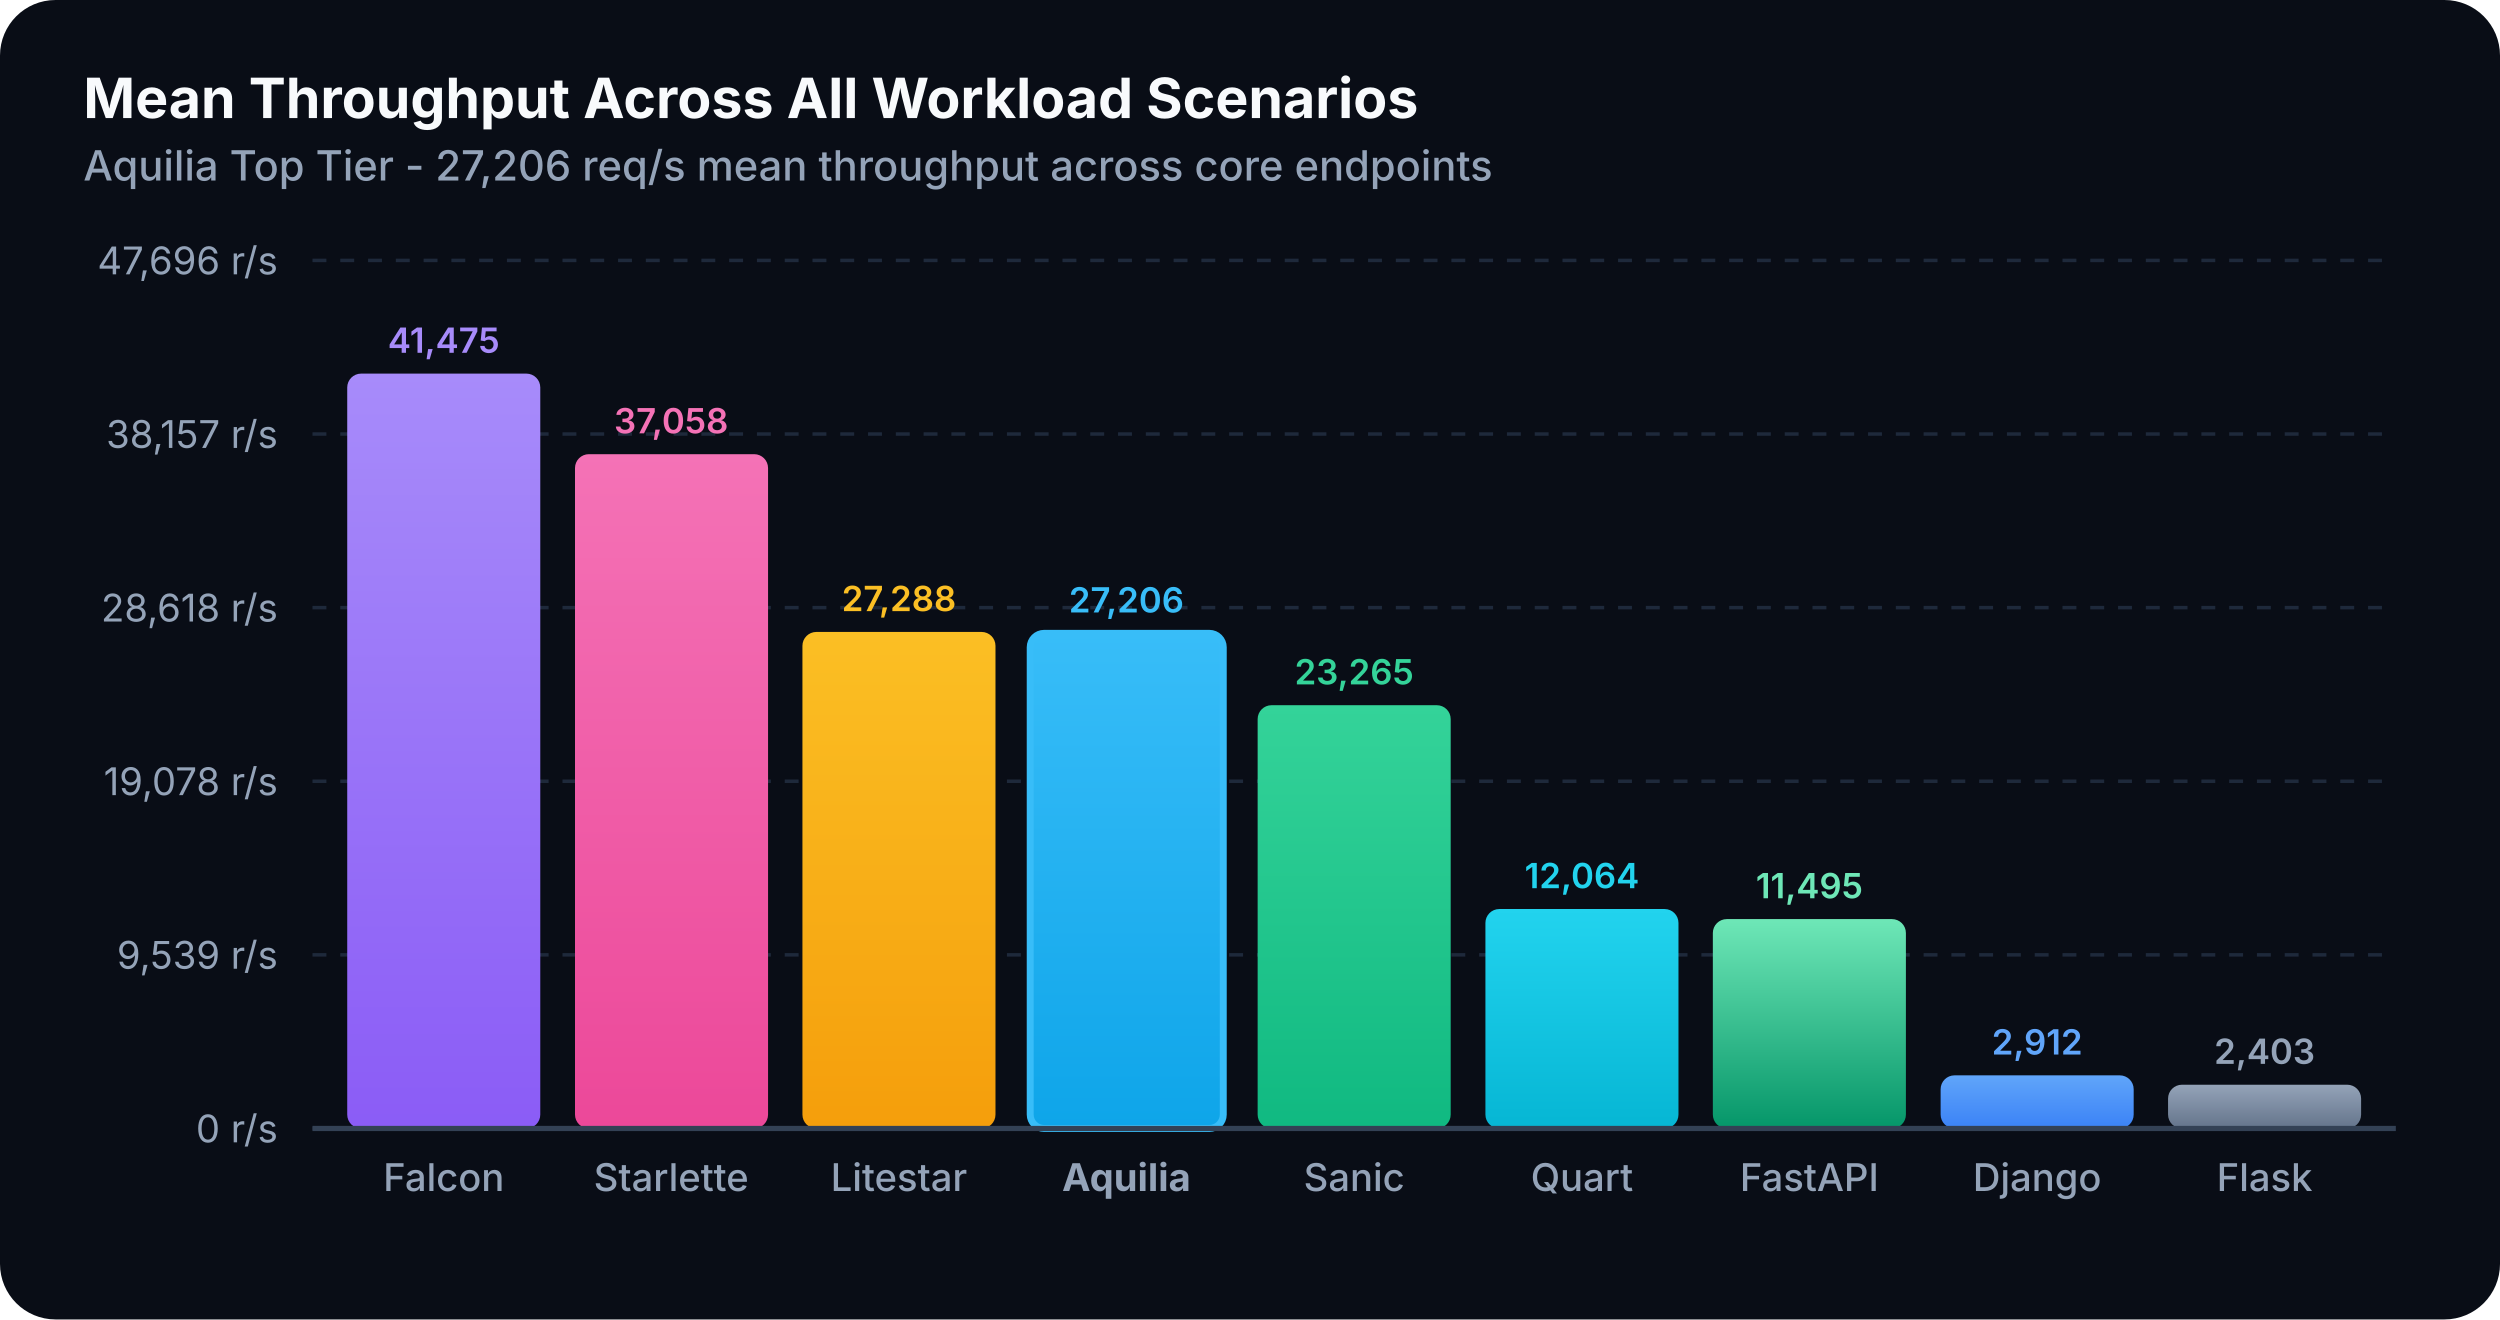
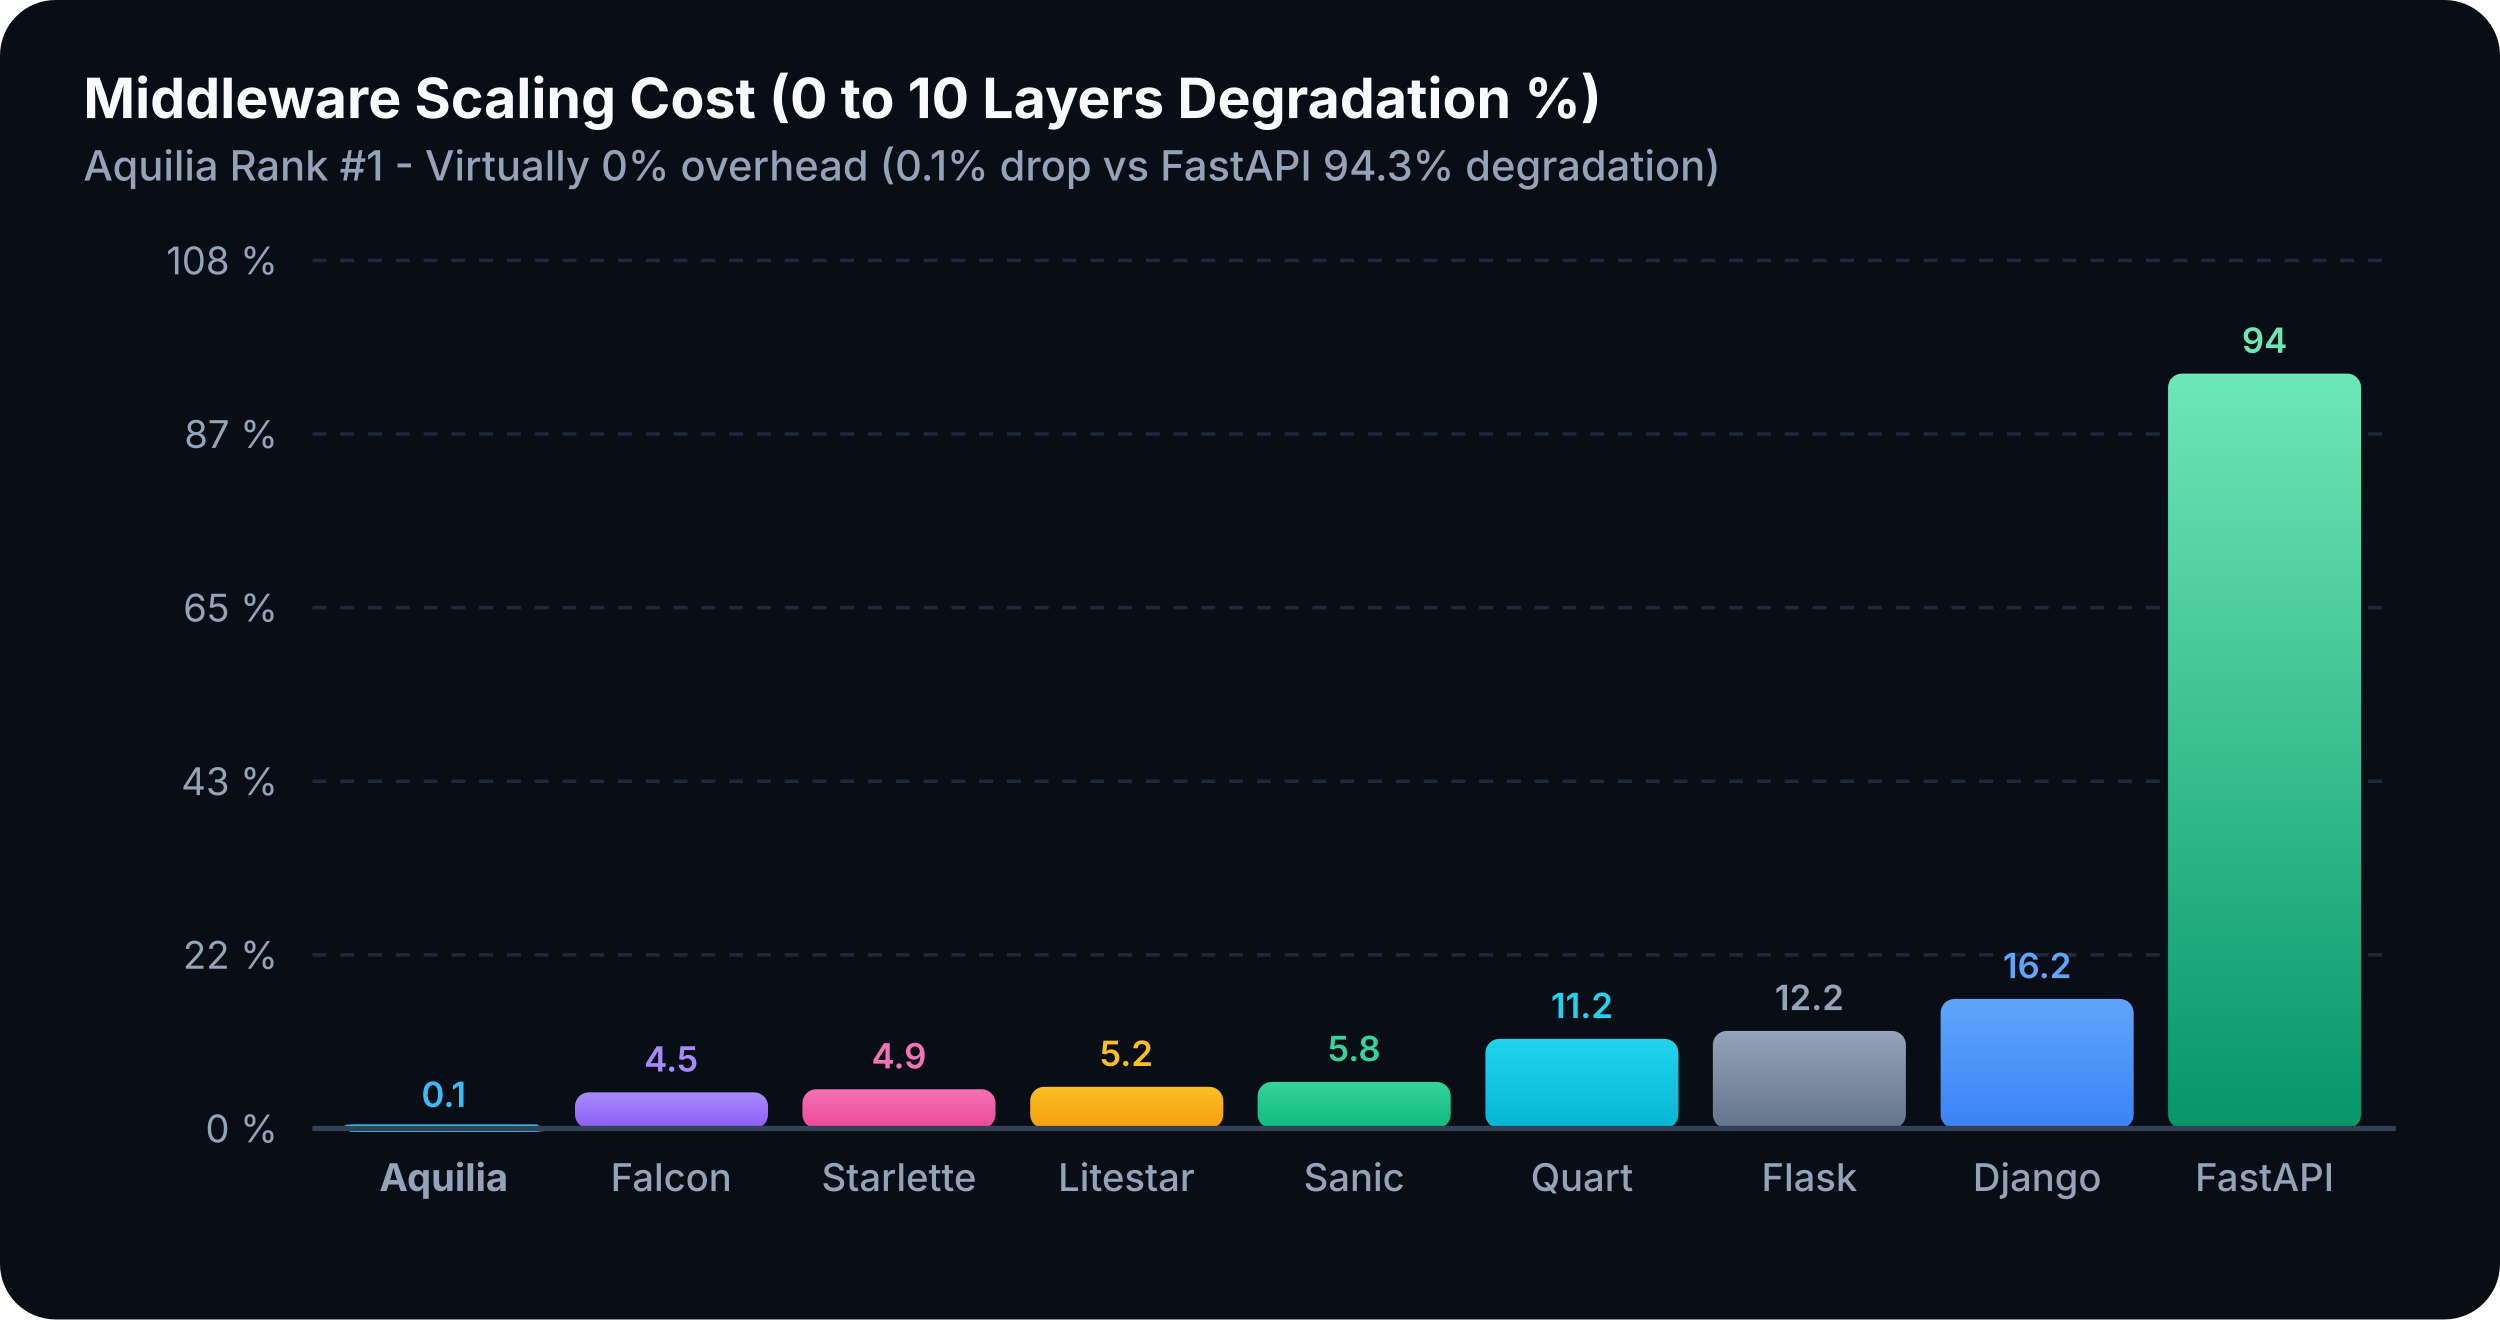
<svg xmlns="http://www.w3.org/2000/svg" viewBox="0 0 720 380" width="100%" height="100%">
  <style>
    .bg { fill: #090d16; rx: 16px; }
    .title { font-family: system-ui, -apple-system, sans-serif; font-size: 16px; font-weight: 700; fill: #f8fafc; }
    .subtitle { font-family: system-ui, -apple-system, sans-serif; font-size: 12px; font-weight: 500; fill: #94a3b8; }
    .axis-label { font-family: system-ui, -apple-system, sans-serif; font-size: 11px; fill: #94a3b8; }
    .bar-value { font-family: system-ui, -apple-system, sans-serif; font-size: 10px; font-weight: 600; }
    .grid-line { stroke: #1e293b; stroke-width: 1; stroke-dasharray: 4 4; }
    .axis-line { stroke: #334155; stroke-width: 1.5; }
  </style>
  <defs>
    <linearGradient id="grad-aquilia" x1="0%" y1="100%" x2="0%" y2="0%">
      <stop offset="0%" stop-color="#0ea5e9" />
      <stop offset="100%" stop-color="#38bdf8" />
    </linearGradient>
    <linearGradient id="grad-falcon" x1="0%" y1="100%" x2="0%" y2="0%">
      <stop offset="0%" stop-color="#8b5cf6" />
      <stop offset="100%" stop-color="#a78bfa" />
    </linearGradient>
    <linearGradient id="grad-starlette" x1="0%" y1="100%" x2="0%" y2="0%">
      <stop offset="0%" stop-color="#ec4899" />
      <stop offset="100%" stop-color="#f472b6" />
    </linearGradient>
    <linearGradient id="grad-litestar" x1="0%" y1="100%" x2="0%" y2="0%">
      <stop offset="0%" stop-color="#f59e0b" />
      <stop offset="100%" stop-color="#fbbf24" />
    </linearGradient>
    <linearGradient id="grad-sanic" x1="0%" y1="100%" x2="0%" y2="0%">
      <stop offset="0%" stop-color="#10b981" />
      <stop offset="100%" stop-color="#34d399" />
    </linearGradient>
    <linearGradient id="grad-quart" x1="0%" y1="100%" x2="0%" y2="0%">
      <stop offset="0%" stop-color="#06b6d4" />
      <stop offset="100%" stop-color="#22d3ee" />
    </linearGradient>
    <linearGradient id="grad-fastapi" x1="0%" y1="100%" x2="0%" y2="0%">
      <stop offset="0%" stop-color="#059669" />
      <stop offset="100%" stop-color="#6ee7b7" />
    </linearGradient>
    <linearGradient id="grad-django" x1="0%" y1="100%" x2="0%" y2="0%">
      <stop offset="0%" stop-color="#3b82f6" />
      <stop offset="100%" stop-color="#60a5fa" />
    </linearGradient>
    <linearGradient id="grad-flask" x1="0%" y1="100%" x2="0%" y2="0%">
      <stop offset="0%" stop-color="#64748b" />
      <stop offset="100%" stop-color="#94a3b8" />
    </linearGradient>
  </defs>
  <rect width="720" height="380" class="bg" />
-   <text x="24" y="34" class="title">Mean Throughput Across All Workload Scenarios</text>
-   <text x="24" y="52" class="subtitle">Aquilia Top Tier - 27,206 req/s mean throughput across core endpoints</text>
+   <text x="24" y="34" class="title">Middleware Scaling Cost (0 to 10 Layers Degradation %)</text>
+   <text x="24" y="52" class="subtitle">Aquilia Rank #1 - Virtually 0% overhead (0.1% drop vs FastAPI 94.3% degradation)</text>
  <line x1="90" y1="325.0" x2="690" y2="325.0" class="grid-line" />
-   <text x="80" y="329.0" text-anchor="end" class="axis-label">0 r/s</text>
+   <text x="80" y="329.0" text-anchor="end" class="axis-label">0 %</text>
  <line x1="90" y1="275.0" x2="690" y2="275.0" class="grid-line" />
-   <text x="80" y="279.0" text-anchor="end" class="axis-label">9,539 r/s</text>
+   <text x="80" y="279.0" text-anchor="end" class="axis-label">22 %</text>
  <line x1="90" y1="225.0" x2="690" y2="225.0" class="grid-line" />
-   <text x="80" y="229.0" text-anchor="end" class="axis-label">19,078 r/s</text>
+   <text x="80" y="229.0" text-anchor="end" class="axis-label">43 %</text>
  <line x1="90" y1="175.0" x2="690" y2="175.0" class="grid-line" />
-   <text x="80" y="179.0" text-anchor="end" class="axis-label">28,618 r/s</text>
+   <text x="80" y="179.0" text-anchor="end" class="axis-label">65 %</text>
  <line x1="90" y1="125.0" x2="690" y2="125.0" class="grid-line" />
-   <text x="80" y="129.0" text-anchor="end" class="axis-label">38,157 r/s</text>
+   <text x="80" y="129.0" text-anchor="end" class="axis-label">87 %</text>
  <line x1="90" y1="75.0" x2="690" y2="75.0" class="grid-line" />
-   <text x="80" y="79.0" text-anchor="end" class="axis-label">47,696 r/s</text>
-   <rect x="100.0" y="107.6" width="55.6" height="217.4" fill="url(#grad-falcon)" rx="4" />
-   <text x="127.8" y="101.6" text-anchor="middle" fill="#a78bfa" class="bar-value">41,475</text>
-   <text x="127.8" y="343" text-anchor="middle" fill="#94a3b8" class="axis-label" font-weight="500">Falcon</text>
-   <rect x="165.6" y="130.8" width="55.6" height="194.2" fill="url(#grad-starlette)" rx="4" />
-   <text x="193.3" y="124.8" text-anchor="middle" fill="#f472b6" class="bar-value">37,058</text>
-   <text x="193.3" y="343" text-anchor="middle" fill="#94a3b8" class="axis-label" font-weight="500">Starlette</text>
-   <rect x="231.1" y="182.0" width="55.6" height="143.0" fill="url(#grad-litestar)" rx="4" />
-   <text x="258.9" y="176.0" text-anchor="middle" fill="#fbbf24" class="bar-value">27,288</text>
-   <text x="258.9" y="343" text-anchor="middle" fill="#94a3b8" class="axis-label" font-weight="500">Litestar</text>
-   <rect x="296.7" y="182.4" width="55.6" height="142.6" fill="url(#grad-aquilia)" rx="4" stroke="#38bdf8" stroke-width="2" />
-   <text x="324.4" y="176.4" text-anchor="middle" fill="#38bdf8" class="bar-value">27,206</text>
-   <text x="324.4" y="343" text-anchor="middle" fill="#38bdf8" class="axis-label" font-weight="700">Aquilia</text>
-   <rect x="362.2" y="203.1" width="55.6" height="121.9" fill="url(#grad-sanic)" rx="4" />
-   <text x="390.0" y="197.1" text-anchor="middle" fill="#34d399" class="bar-value">23,265</text>
+   <text x="80" y="79.0" text-anchor="end" class="axis-label">108 %</text>
+   <rect x="100.0" y="324.8" width="55.6" height="0.2" fill="url(#grad-aquilia)" rx="4" stroke="#38bdf8" stroke-width="2" />
+   <text x="127.8" y="318.8" text-anchor="middle" fill="#38bdf8" class="bar-value">0.1</text>
+   <text x="127.8" y="343" text-anchor="middle" fill="#38bdf8" class="axis-label" font-weight="700">Aquilia</text>
+   <rect x="165.6" y="314.6" width="55.6" height="10.4" fill="url(#grad-falcon)" rx="4" />
+   <text x="193.3" y="308.6" text-anchor="middle" fill="#a78bfa" class="bar-value">4.5</text>
+   <text x="193.3" y="343" text-anchor="middle" fill="#94a3b8" class="axis-label" font-weight="500">Falcon</text>
+   <rect x="231.1" y="313.7" width="55.6" height="11.3" fill="url(#grad-starlette)" rx="4" />
+   <text x="258.9" y="307.7" text-anchor="middle" fill="#f472b6" class="bar-value">4.9</text>
+   <text x="258.9" y="343" text-anchor="middle" fill="#94a3b8" class="axis-label" font-weight="500">Starlette</text>
+   <rect x="296.7" y="313.0" width="55.6" height="12.0" fill="url(#grad-litestar)" rx="4" />
+   <text x="324.4" y="307.0" text-anchor="middle" fill="#fbbf24" class="bar-value">5.2</text>
+   <text x="324.4" y="343" text-anchor="middle" fill="#94a3b8" class="axis-label" font-weight="500">Litestar</text>
+   <rect x="362.2" y="311.6" width="55.6" height="13.4" fill="url(#grad-sanic)" rx="4" />
+   <text x="390.0" y="305.6" text-anchor="middle" fill="#34d399" class="bar-value">5.8</text>
  <text x="390.0" y="343" text-anchor="middle" fill="#94a3b8" class="axis-label" font-weight="500">Sanic</text>
-   <rect x="427.8" y="261.8" width="55.6" height="63.2" fill="url(#grad-quart)" rx="4" />
-   <text x="455.6" y="255.8" text-anchor="middle" fill="#22d3ee" class="bar-value">12,064</text>
+   <rect x="427.8" y="299.2" width="55.6" height="25.8" fill="url(#grad-quart)" rx="4" />
+   <text x="455.6" y="293.2" text-anchor="middle" fill="#22d3ee" class="bar-value">11.2</text>
  <text x="455.6" y="343" text-anchor="middle" fill="#94a3b8" class="axis-label" font-weight="500">Quart</text>
-   <rect x="493.3" y="264.7" width="55.6" height="60.3" fill="url(#grad-fastapi)" rx="4" />
-   <text x="521.1" y="258.7" text-anchor="middle" fill="#6ee7b7" class="bar-value">11,495</text>
-   <text x="521.1" y="343" text-anchor="middle" fill="#94a3b8" class="axis-label" font-weight="500">FastAPI</text>
-   <rect x="558.9" y="309.7" width="55.6" height="15.3" fill="url(#grad-django)" rx="4" />
-   <text x="586.7" y="303.7" text-anchor="middle" fill="#60a5fa" class="bar-value">2,912</text>
+   <rect x="493.3" y="296.9" width="55.6" height="28.1" fill="url(#grad-flask)" rx="4" />
+   <text x="521.1" y="290.9" text-anchor="middle" fill="#94a3b8" class="bar-value">12.2</text>
+   <text x="521.1" y="343" text-anchor="middle" fill="#94a3b8" class="axis-label" font-weight="500">Flask</text>
+   <rect x="558.9" y="287.7" width="55.6" height="37.3" fill="url(#grad-django)" rx="4" />
+   <text x="586.7" y="281.7" text-anchor="middle" fill="#60a5fa" class="bar-value">16.2</text>
  <text x="586.7" y="343" text-anchor="middle" fill="#94a3b8" class="axis-label" font-weight="500">Django</text>
-   <rect x="624.4" y="312.4" width="55.6" height="12.6" fill="url(#grad-flask)" rx="4" />
-   <text x="652.2" y="306.4" text-anchor="middle" fill="#94a3b8" class="bar-value">2,403</text>
-   <text x="652.2" y="343" text-anchor="middle" fill="#94a3b8" class="axis-label" font-weight="500">Flask</text>
+   <rect x="624.4" y="107.6" width="55.6" height="217.4" fill="url(#grad-fastapi)" rx="4" />
+   <text x="652.2" y="101.6" text-anchor="middle" fill="#6ee7b7" class="bar-value">94</text>
+   <text x="652.2" y="343" text-anchor="middle" fill="#94a3b8" class="axis-label" font-weight="500">FastAPI</text>
  <line x1="90" y1="325" x2="690" y2="325" class="axis-line" />
</svg>
